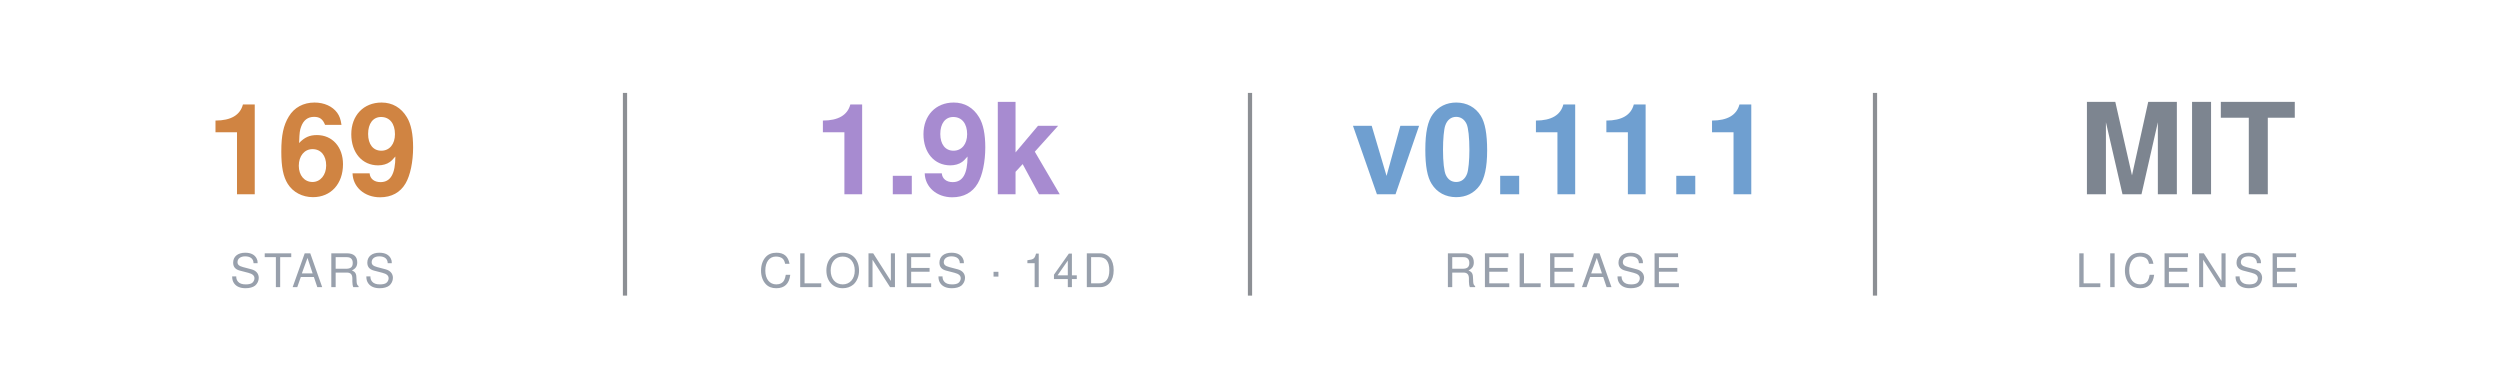
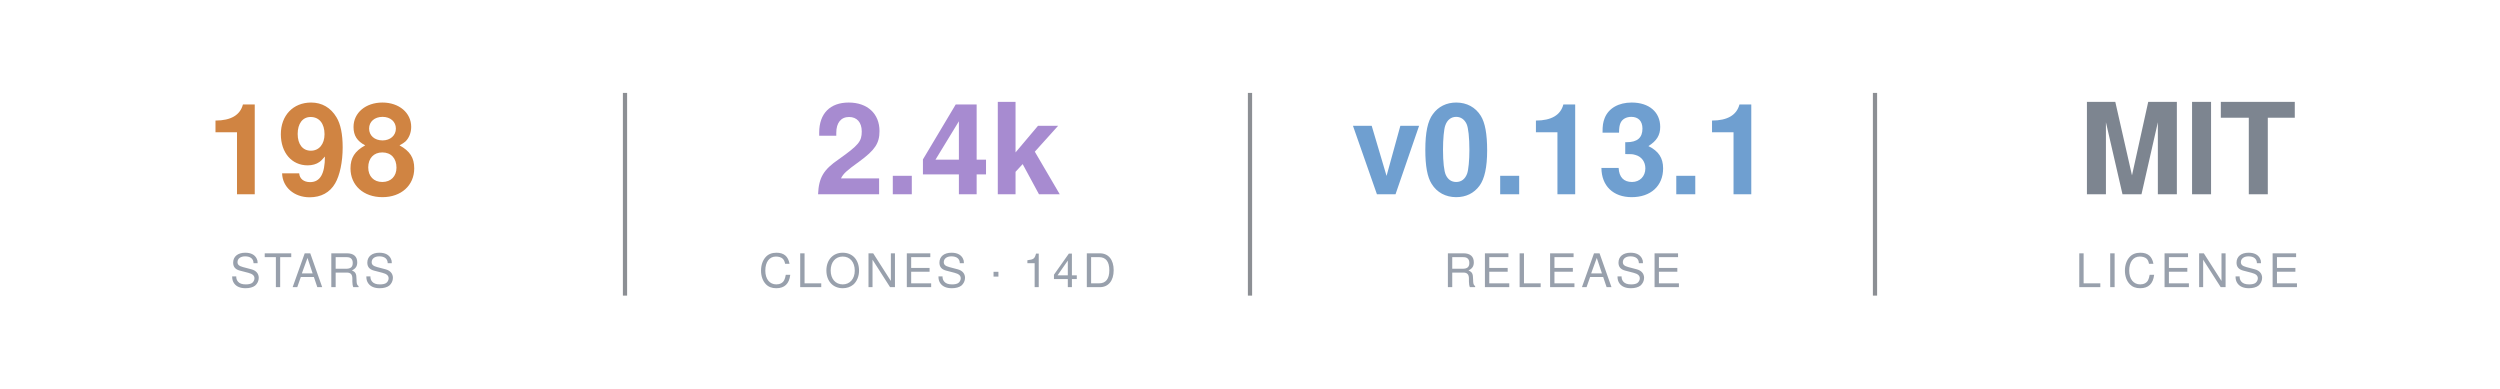
- <svg xmlns="http://www.w3.org/2000/svg" width="592" height="92" viewBox="0 0 592 92" role="img" aria-label="169 stars, 1.9k clones · 14d, v0.11.1 release, MIT license">
-   <text x="74" y="46" text-anchor="middle" fill="#d08442" font-family="-apple-system,BlinkMacSystemFont,Segoe UI,Helvetica,Arial,sans-serif" font-size="30" font-weight="650" style="font-variant-numeric:tabular-nums">169</text>
+ <svg xmlns="http://www.w3.org/2000/svg" width="592" height="92" viewBox="0 0 592 92" role="img" aria-label="198 stars, 2.4k clones · 14d, v0.13.1 release, MIT license">
+   <text x="74" y="46" text-anchor="middle" fill="#d08442" font-family="-apple-system,BlinkMacSystemFont,Segoe UI,Helvetica,Arial,sans-serif" font-size="30" font-weight="650" style="font-variant-numeric:tabular-nums">198</text>
  <text x="74" y="68" text-anchor="middle" fill="#98a0ac" font-family="-apple-system,BlinkMacSystemFont,Segoe UI,Helvetica,Arial,sans-serif" font-size="11" letter-spacing="0.09em">STARS</text>
  <line x1="148" y1="22" x2="148" y2="70" stroke="#2d333d" stroke-width="1" opacity=".55" />
-   <text x="222" y="46" text-anchor="middle" fill="#a78bd0" font-family="-apple-system,BlinkMacSystemFont,Segoe UI,Helvetica,Arial,sans-serif" font-size="30" font-weight="650" style="font-variant-numeric:tabular-nums">1.9k</text>
+   <text x="222" y="46" text-anchor="middle" fill="#a78bd0" font-family="-apple-system,BlinkMacSystemFont,Segoe UI,Helvetica,Arial,sans-serif" font-size="30" font-weight="650" style="font-variant-numeric:tabular-nums">2.4k</text>
  <text x="222" y="68" text-anchor="middle" fill="#98a0ac" font-family="-apple-system,BlinkMacSystemFont,Segoe UI,Helvetica,Arial,sans-serif" font-size="11" letter-spacing="0.09em">CLONES · 14D</text>
  <line x1="296" y1="22" x2="296" y2="70" stroke="#2d333d" stroke-width="1" opacity=".55" />
-   <text x="370" y="46" text-anchor="middle" fill="#6f9fd0" font-family="-apple-system,BlinkMacSystemFont,Segoe UI,Helvetica,Arial,sans-serif" font-size="30" font-weight="650" style="font-variant-numeric:tabular-nums">v0.11.1</text>
+   <text x="370" y="46" text-anchor="middle" fill="#6f9fd0" font-family="-apple-system,BlinkMacSystemFont,Segoe UI,Helvetica,Arial,sans-serif" font-size="30" font-weight="650" style="font-variant-numeric:tabular-nums">v0.13.1</text>
  <text x="370" y="68" text-anchor="middle" fill="#98a0ac" font-family="-apple-system,BlinkMacSystemFont,Segoe UI,Helvetica,Arial,sans-serif" font-size="11" letter-spacing="0.09em">RELEASE</text>
  <line x1="444" y1="22" x2="444" y2="70" stroke="#2d333d" stroke-width="1" opacity=".55" />
  <text x="518" y="46" text-anchor="middle" fill="#7d8590" font-family="-apple-system,BlinkMacSystemFont,Segoe UI,Helvetica,Arial,sans-serif" font-size="30" font-weight="650" style="font-variant-numeric:tabular-nums">MIT</text>
  <text x="518" y="68" text-anchor="middle" fill="#98a0ac" font-family="-apple-system,BlinkMacSystemFont,Segoe UI,Helvetica,Arial,sans-serif" font-size="11" letter-spacing="0.09em">LICENSE</text>
</svg>
